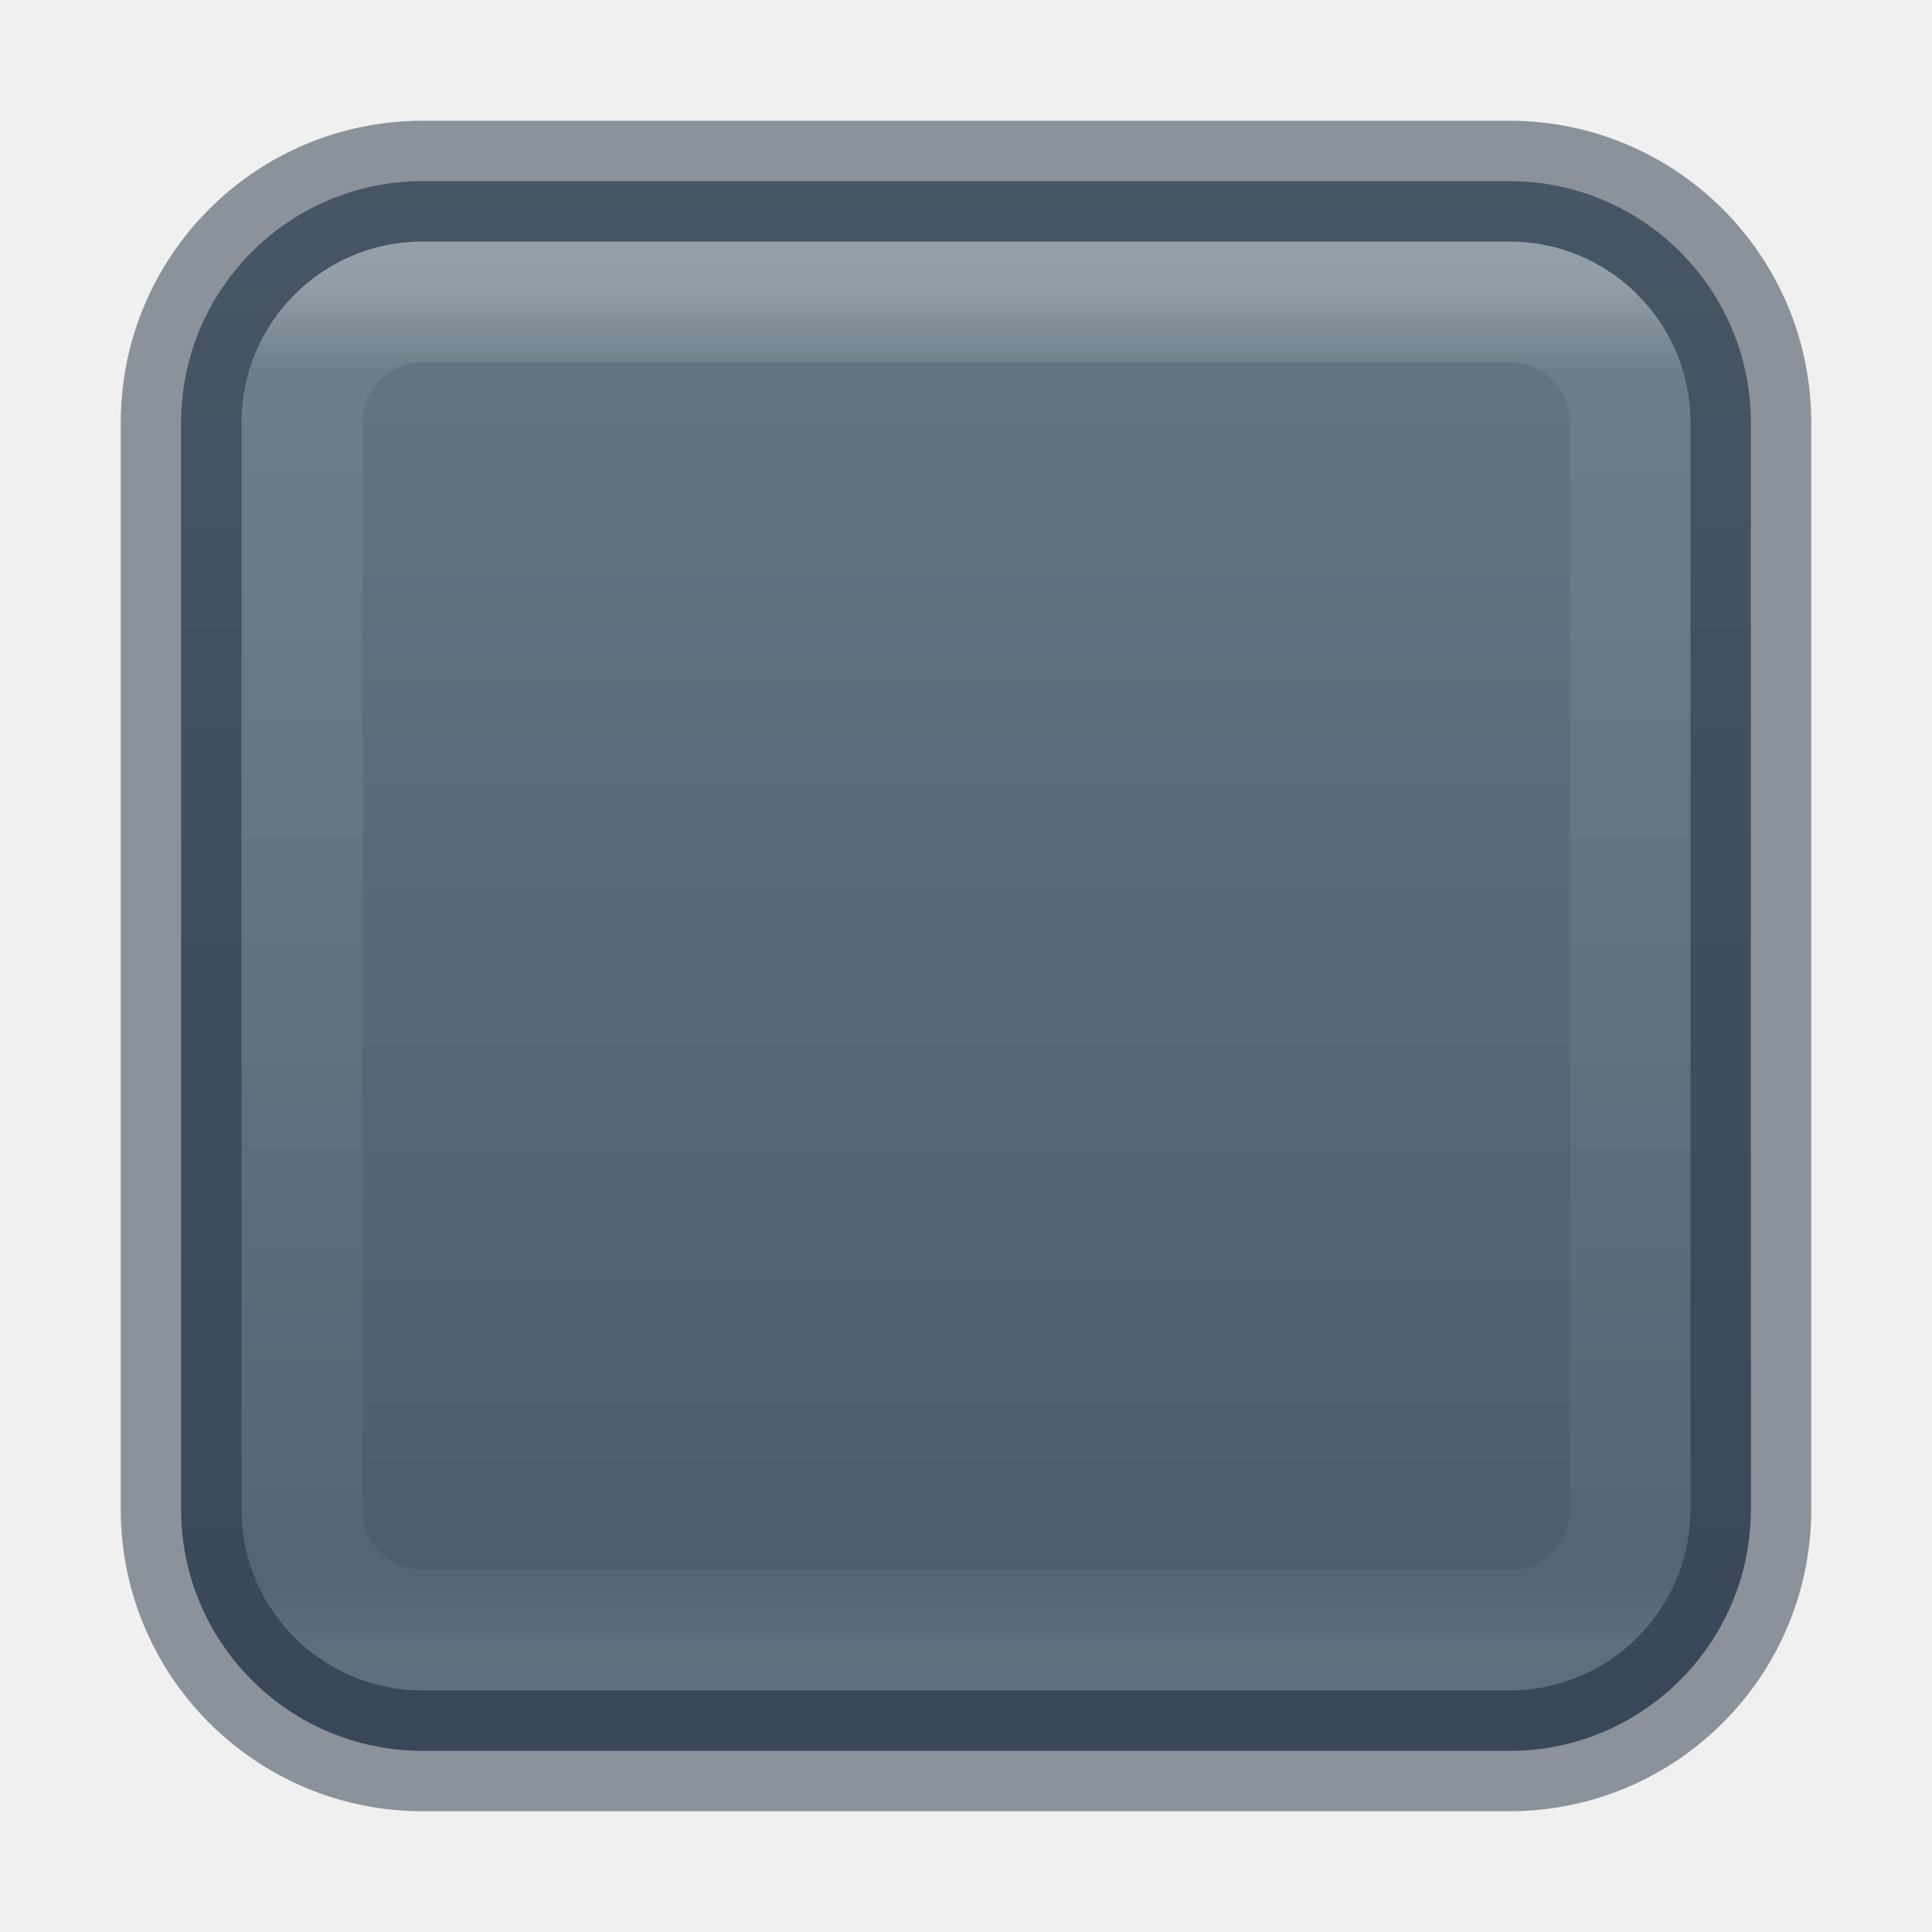
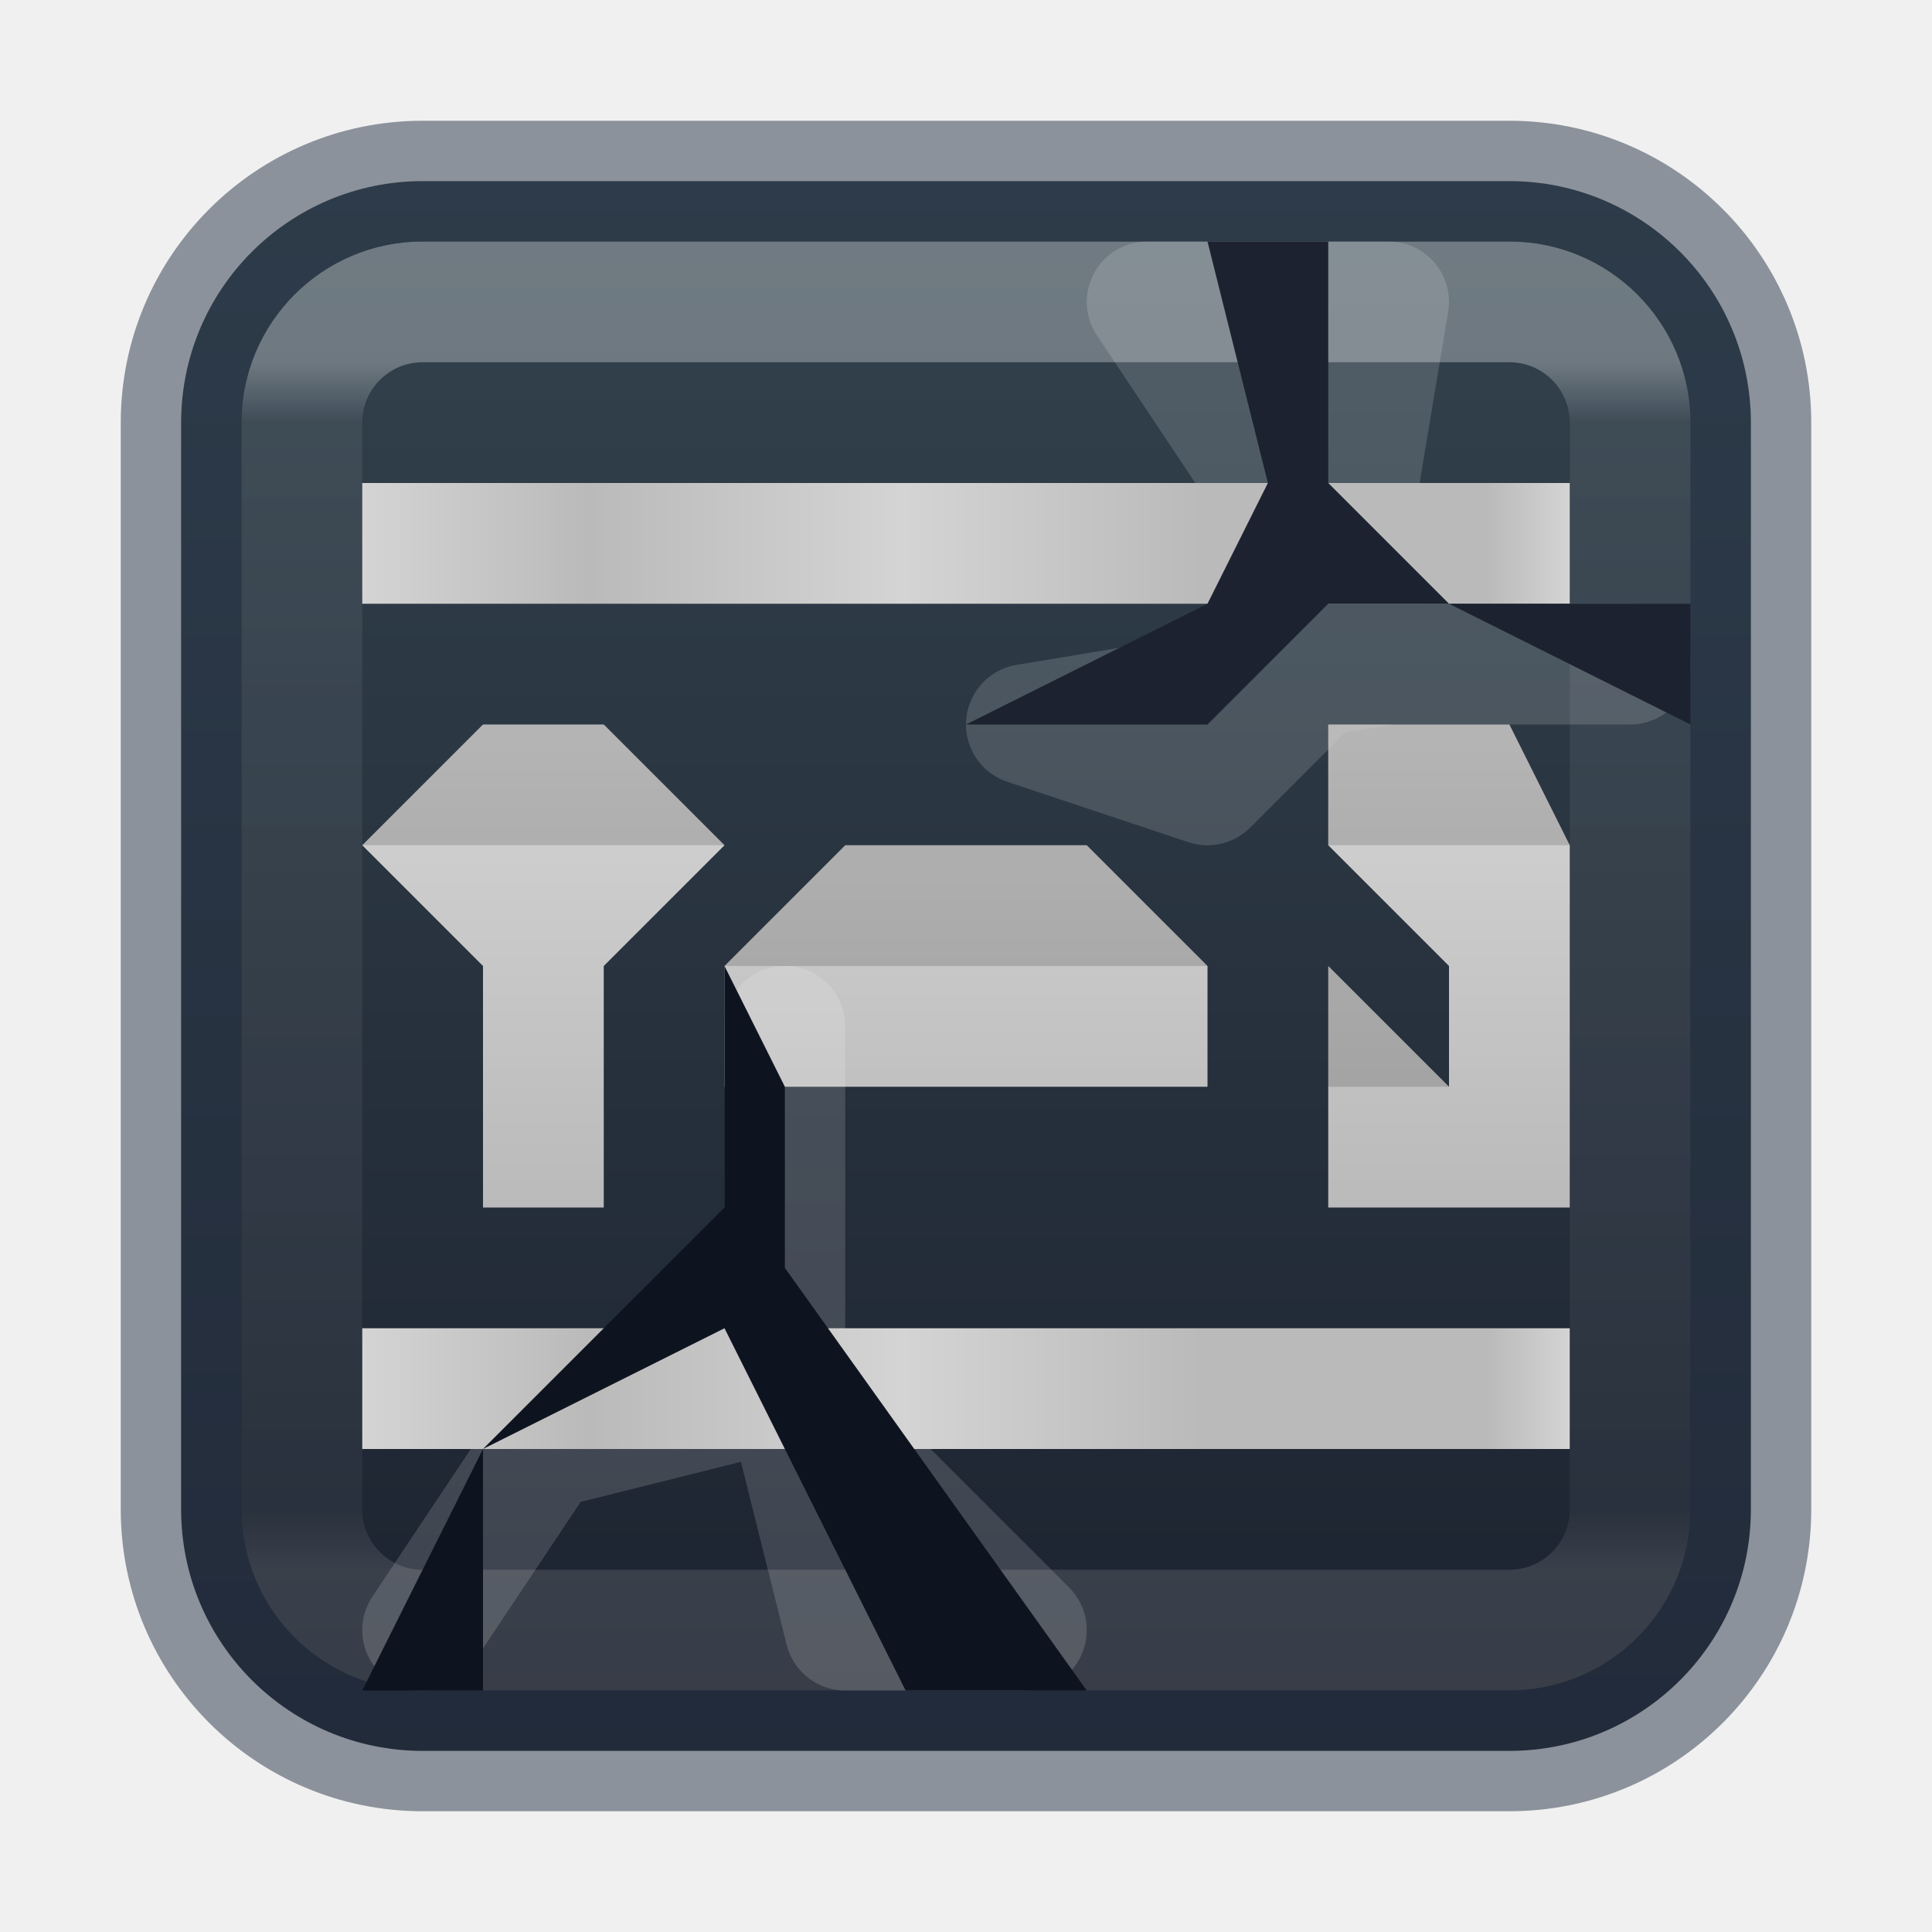
- <svg xmlns="http://www.w3.org/2000/svg" xmlns:xlink="http://www.w3.org/1999/xlink" version="1.1" width="16" height="16" id="svg4372">
-   <defs id="defs4374">
-     <linearGradient id="linearGradient877">
-       <stop id="stop869" style="stop-color:#667885;stop-opacity:1" offset="0" />
-       <stop id="stop875" style="stop-color:#485a6c;stop-opacity:1" offset="1" />
+ <svg xmlns="http://www.w3.org/2000/svg" xmlns:xlink="http://www.w3.org/1999/xlink" id="svg4379" height="16" width="16" version="1.1" xml:space="preserve">
+   <defs id="defs4381">
+     <linearGradient id="linearGradient58">
+       <stop offset="0" style="stop-color:#ffffff;stop-opacity:1" id="stop55" />
+       <stop offset="0.05" style="stop-color:#ffffff;stop-opacity:0.235" id="stop56" />
+       <stop offset="0.95" style="stop-color:#ffffff;stop-opacity:0.157" id="stop57" />
+       <stop offset="1" style="stop-color:#ffffff;stop-opacity:0.392" id="stop58" />
    </linearGradient>
-     <linearGradient x1="24" y1="5" x2="24" y2="43" id="linearGradient3304" xlink:href="#linearGradient3924-4-8" gradientUnits="userSpaceOnUse" gradientTransform="matrix(0.2972973,0,0,0.2972973,0.8648691,0.8648672)" />
-     <linearGradient id="linearGradient3924-4-8">
-       <stop id="stop3926-0-4" style="stop-color:#ffffff;stop-opacity:1" offset="0" />
-       <stop id="stop3928-6-8" style="stop-color:#ffffff;stop-opacity:0.235" offset="0.063" />
-       <stop id="stop3930-2-1" style="stop-color:#ffffff;stop-opacity:0.157" offset="0.951" />
-       <stop id="stop3932-9-0" style="stop-color:#ffffff;stop-opacity:0.392" offset="1" />
+     <linearGradient id="linearGradient23">
+       <stop style="stop-color:#d4d4d4;stop-opacity:1;" offset="0" id="stop22" />
+       <stop style="stop-color:#bababa;stop-opacity:1;" offset="0.187" id="stop24" />
+       <stop style="stop-color:#d4d4d4;stop-opacity:1;" offset="0.448" id="stop25" />
+       <stop style="stop-color:#bababa;stop-opacity:1;" offset="0.694" id="stop26" />
+       <stop style="stop-color:#bababa;stop-opacity:1;" offset="0.931" id="stop29" />
+       <stop style="stop-color:#d4d4d4;stop-opacity:1;" offset="1" id="stop23" />
    </linearGradient>
-     <linearGradient xlink:href="#linearGradient877" id="linearGradient867" x1="7.905" y1="1.556" x2="7.905" y2="14.46" gradientUnits="userSpaceOnUse" />
+     <linearGradient id="linearGradient8">
+       <stop style="stop-color:#d4d4d4;stop-opacity:1;" offset="0" id="stop8" />
+       <stop style="stop-color:#bababa;stop-opacity:1;" offset="1" id="stop9" />
+     </linearGradient>
+     <linearGradient id="linearGradient28">
+       <stop id="stop27" offset="0" style="stop-color:#33434e;stop-opacity:1;" />
+       <stop id="stop28" offset="1" style="stop-color:#1c222f;stop-opacity:1;" />
+     </linearGradient>
+     <linearGradient x1="24" y1="7.182" x2="24" y2="40.818" id="linearGradient3304" xlink:href="#linearGradient58" gradientUnits="userSpaceOnUse" gradientTransform="matrix(0.2972973,0,0,0.2972973,0.86487,0.8648672)" />
+     <linearGradient xlink:href="#linearGradient28" id="linearGradient867" x1="7.905" y1="1.556" x2="7.905" y2="14.46" gradientUnits="userSpaceOnUse" />
+     <linearGradient xlink:href="#linearGradient8" id="linearGradient60" x1="320" y1="6" x2="320" y2="10" gradientUnits="userSpaceOnUse" gradientTransform="translate(-312)" />
+     <linearGradient xlink:href="#linearGradient8" id="linearGradient62" x1="316.5" y1="6" x2="316.5" y2="10" gradientUnits="userSpaceOnUse" gradientTransform="translate(-312)" />
+     <linearGradient xlink:href="#linearGradient8" id="linearGradient64" x1="325" y1="6" x2="325" y2="10" gradientUnits="userSpaceOnUse" gradientTransform="translate(-311)" />
+     <linearGradient xlink:href="#linearGradient23" id="linearGradient67" x1="315" y1="4.5" x2="325" y2="4.5" gradientUnits="userSpaceOnUse" gradientTransform="translate(-312)" />
+     <linearGradient xlink:href="#linearGradient23" id="linearGradient69" x1="315" y1="11.5" x2="325" y2="11.5" gradientUnits="userSpaceOnUse" gradientTransform="translate(-312)" />
  </defs>
-   <g id="layer1">
-     <rect width="13" height="13" rx="2" ry="2" x="1.5" y="1.5" id="rect5505-21-2" style="color:#000000;display:inline;overflow:visible;visibility:visible;fill:url(#linearGradient867);fill-opacity:1;fill-rule:nonzero;stroke:none;stroke-width:1;marker:none;enable-background:accumulate" />
-     <rect width="11" height="11" x="2.5" y="2.5" id="rect6741-0-3-5" style="opacity:0.3;fill:none;stroke:url(#linearGradient3304);stroke-width:1;stroke-linecap:round;stroke-linejoin:round;stroke-miterlimit:4;stroke-dasharray:none;stroke-dashoffset:0;stroke-opacity:1" rx="1" ry="1" />
-     <rect width="13" height="13" rx="2" ry="2" x="1.5" y="1.5" id="rect5505-21-2-8" style="color:#000000;display:inline;overflow:visible;visibility:visible;opacity:0.5;fill:none;stroke:#273445;stroke-width:1;stroke-linecap:round;stroke-linejoin:round;stroke-miterlimit:4;stroke-dasharray:none;stroke-dashoffset:0;stroke-opacity:1;marker:none;enable-background:accumulate" />
-   </g>
+   <rect width="13" height="13" rx="2" ry="2" x="1.5" y="1.5" id="rect5505-21-2" style="color:#000000;display:inline;overflow:visible;visibility:visible;fill:url(#linearGradient867);fill-opacity:1;fill-rule:nonzero;stroke:none;stroke-width:1;marker:none;enable-background:accumulate" />
+   <path id="rect54" style="fill:url(#linearGradient62);stroke-linecap:round;stroke-linejoin:round" d="M 4,6 H 5 L 6,7 5,8 v 2 H 4 V 8 L 3,7 Z" />
+   <path id="rect55" style="fill:url(#linearGradient60);stroke-linecap:round;stroke-linejoin:round" d="m 7,7 h 2 l 1,1 V 9 H 6 V 8 Z" />
+   <path id="rect56" style="fill:url(#linearGradient64);stroke-linecap:round;stroke-linejoin:round" d="m 11,6 v 1 l 1,1 V 9 L 11,8 v 2 h 2 V 8 7 L 12.5,6 Z" />
+   <path style="opacity:0.15;fill:#000000;fill-opacity:1;stroke-linecap:round;stroke-linejoin:round" d="m 6,8 h 4 L 9,7 H 7 Z" id="path65" />
+   <path style="opacity:0.15;fill:#000000;fill-opacity:1;stroke-linecap:round;stroke-linejoin:round" d="M 3,7 H 6 L 5,6 H 4 Z" id="path66" />
+   <rect width="11" height="11" x="2.5" y="2.5" id="rect6741-0-3-5" style="opacity:0.3;fill:none;stroke:url(#linearGradient3304);stroke-width:1;stroke-linecap:round;stroke-linejoin:round;stroke-miterlimit:4;stroke-dasharray:none;stroke-dashoffset:0;stroke-opacity:1" rx="1" ry="1" />
+   <rect width="13" height="13" rx="2" ry="2" x="1.5" y="1.5" id="rect5505-21-2-8" style="color:#000000;display:inline;overflow:visible;visibility:visible;opacity:0.5;fill:none;stroke:#273445;stroke-width:1;stroke-linecap:round;stroke-linejoin:round;stroke-miterlimit:4;stroke-dasharray:none;stroke-dashoffset:0;stroke-opacity:1;marker:none;enable-background:accumulate" />
+   <path style="opacity:0.15;fill:#ffffff;fill-opacity:1;stroke:#ffffff;stroke-width:1;stroke-linejoin:round;stroke-dasharray:none;stroke-opacity:1" d="M 13.5,5.5 H 11 l -1,1 -1.5,-0.5 3,-0.5 -2,-3 h 2 l -0.5,3 z" id="path62" />
+   <rect style="opacity:1;fill:url(#linearGradient67);fill-opacity:1;stroke:none;stroke-width:1;stroke-linecap:round;stroke-linejoin:round;stroke-dasharray:none;stroke-opacity:1" id="rect67" width="10" height="1" x="3" y="4" />
+   <path style="opacity:1;fill:#1c222f;fill-opacity:1;stroke:none;stroke-width:1;stroke-linejoin:round;stroke-dasharray:none;stroke-opacity:1" d="m 11,2 v 2 l 1,1 H 11 L 10,6 H 8 L 10,5 10.5,4 10,2 Z" id="path58" />
+   <path style="opacity:1;fill:#1c222f;fill-opacity:1;stroke:none;stroke-width:1;stroke-linejoin:round;stroke-dasharray:none;stroke-opacity:1" d="m 14,5 h -2 l 2,1 z" id="path59" />
+   <path style="opacity:0.15;fill:none;fill-opacity:1;stroke:#ffffff;stroke-width:1;stroke-linecap:round;stroke-linejoin:round;stroke-dasharray:none;stroke-opacity:1" d="m 3.5,13.5 1,-1.5 2,-0.5 v -3 3 l 0.5,2 h 1.5 l -2,-2" id="path63" />
+   <rect style="opacity:1;fill:url(#linearGradient69);fill-opacity:1;stroke:none;stroke-width:1;stroke-linecap:round;stroke-linejoin:round;stroke-dasharray:none;stroke-opacity:1" id="rect68" width="10" height="1" x="3" y="11" />
+   <path style="opacity:1;fill:#0e141f;fill-opacity:1;stroke:none;stroke-width:1;stroke-linejoin:round;stroke-dasharray:none;stroke-opacity:1" d="m 3,14 1,-2 v 2 z" id="path60" />
+   <path style="opacity:1;fill:#0e141f;fill-opacity:1;stroke:none;stroke-width:1;stroke-linejoin:round;stroke-dasharray:none;stroke-opacity:1" d="M 7.5,14 6,11 4,12 6,10 V 8 l 0.5,1 v 1.5 L 9,14 Z" id="path61" />
+   <path id="path64" style="opacity:0.15;fill:#000000;fill-opacity:1;stroke-linecap:round;stroke-linejoin:round" d="m 11,6 v 1 h 2 L 12.5,6 Z m 0,2 v 1 h 1 z" />
</svg>
